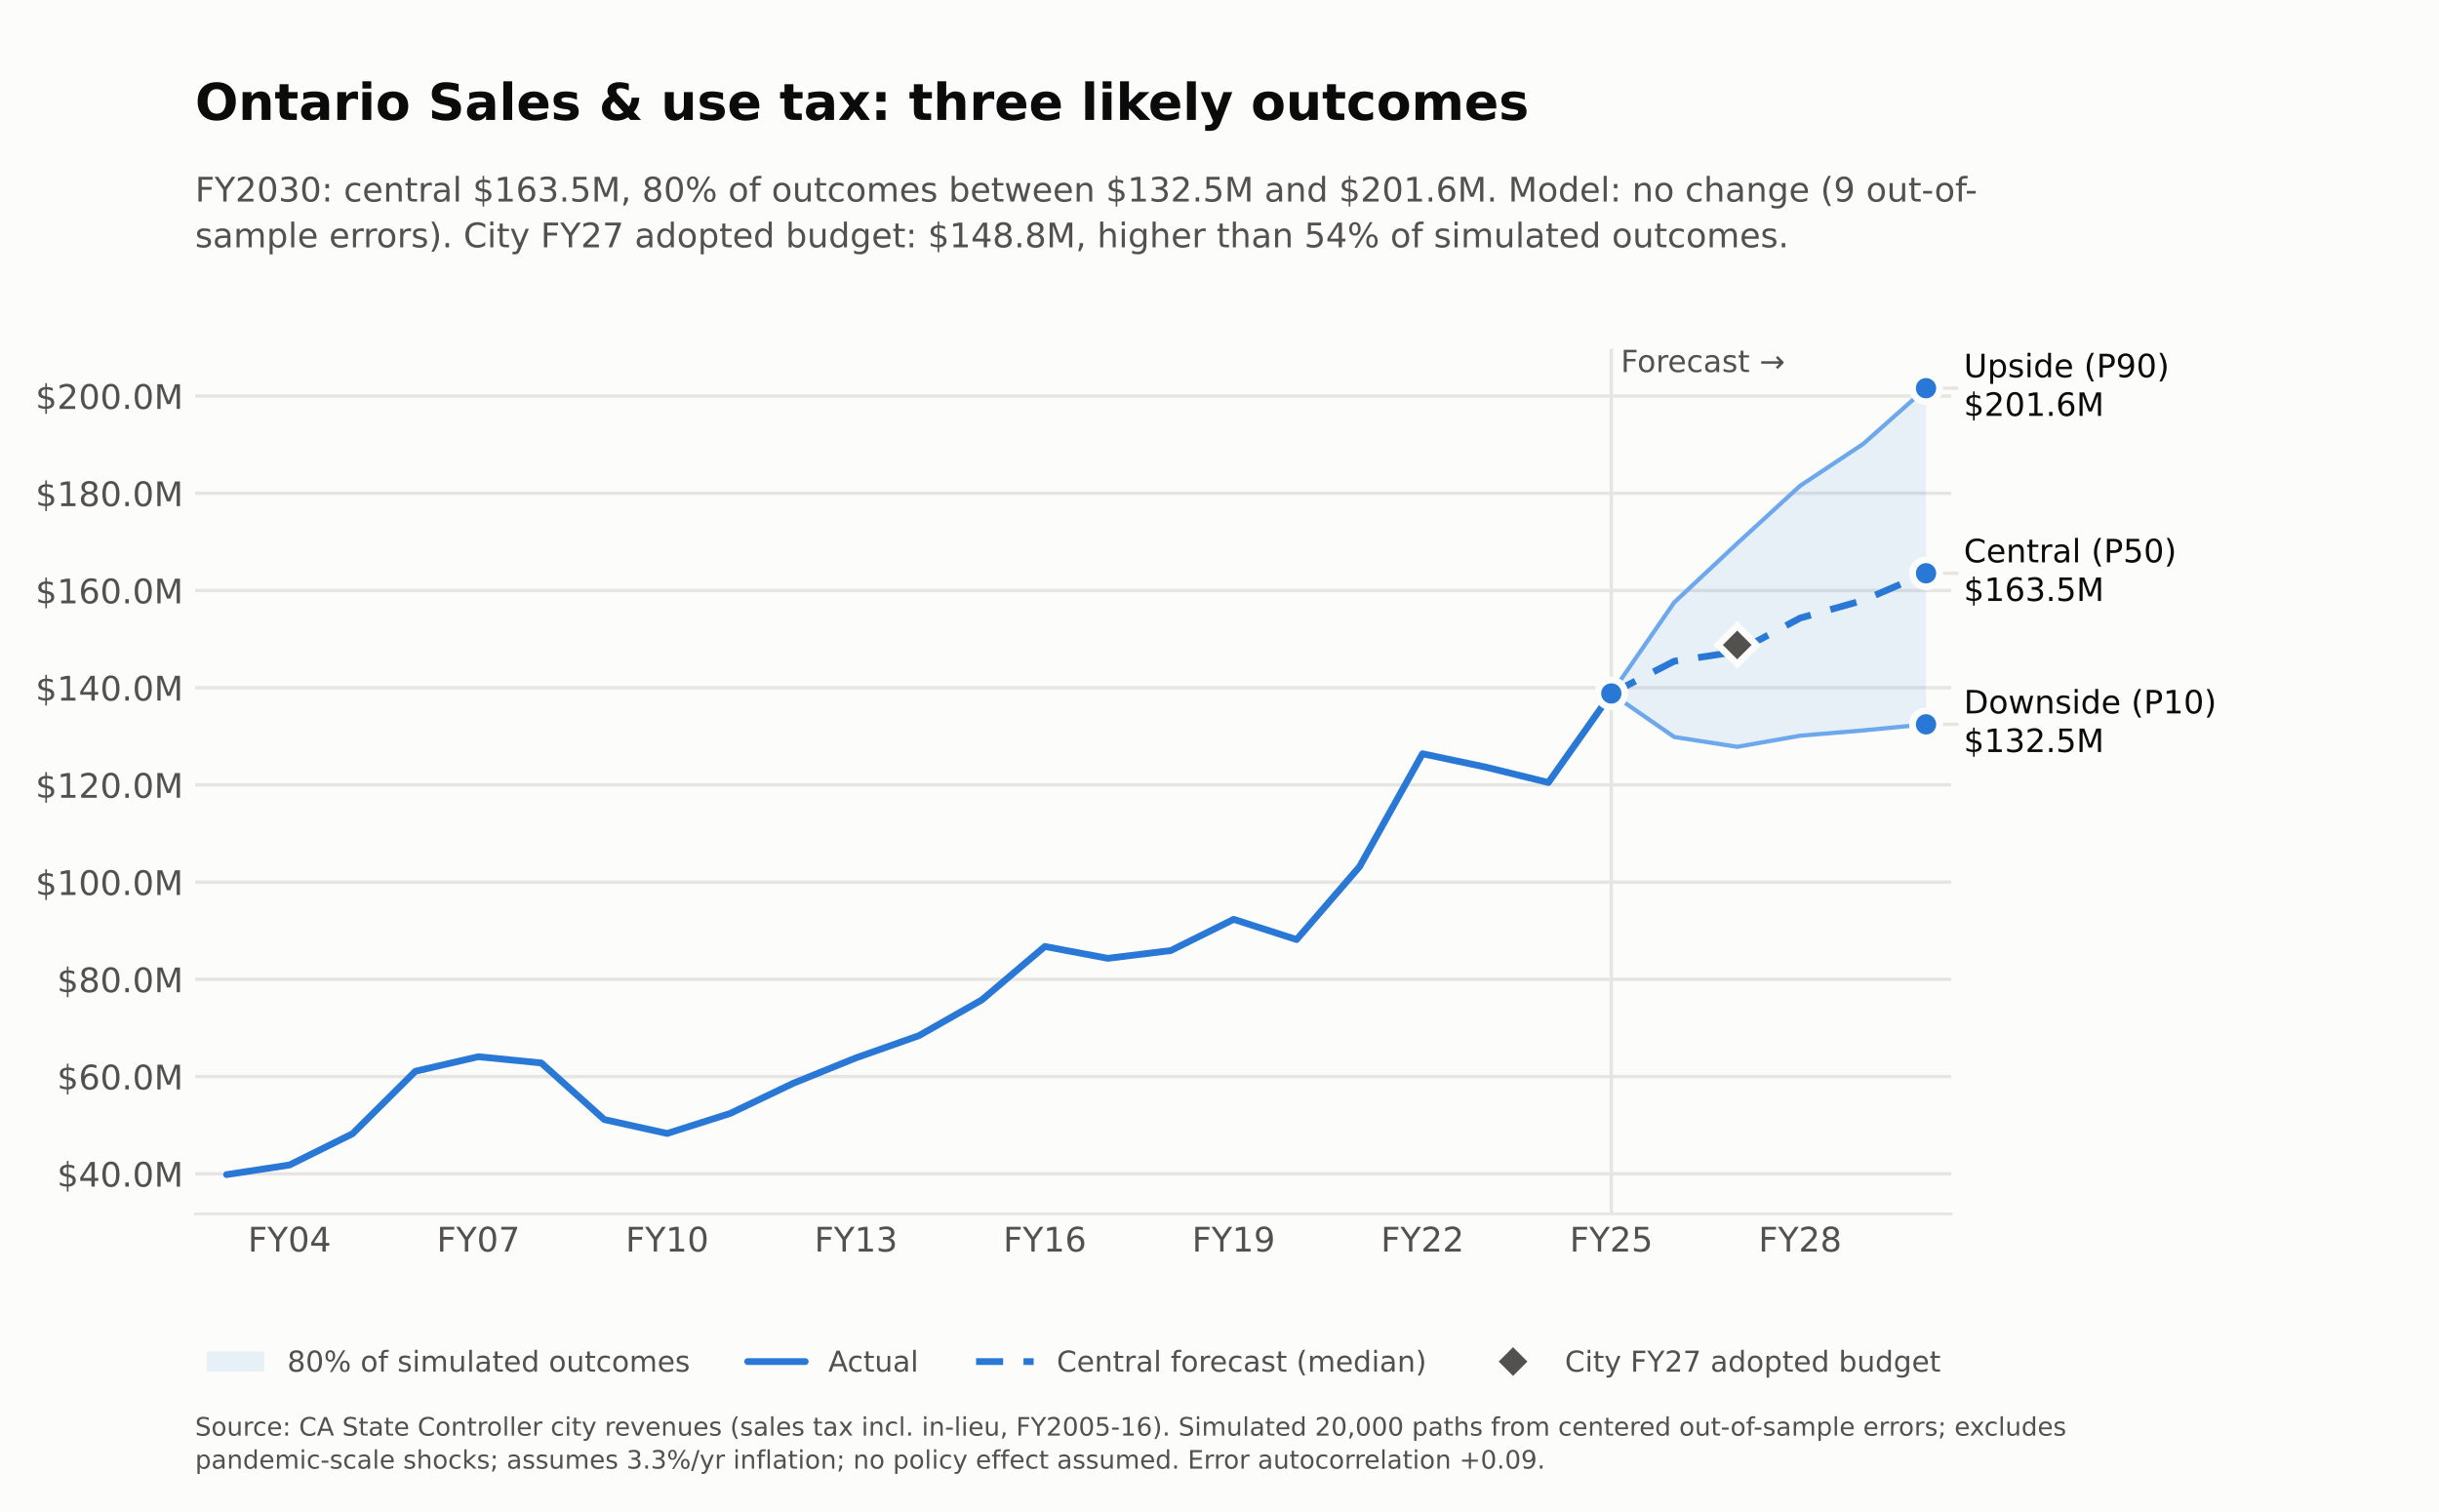
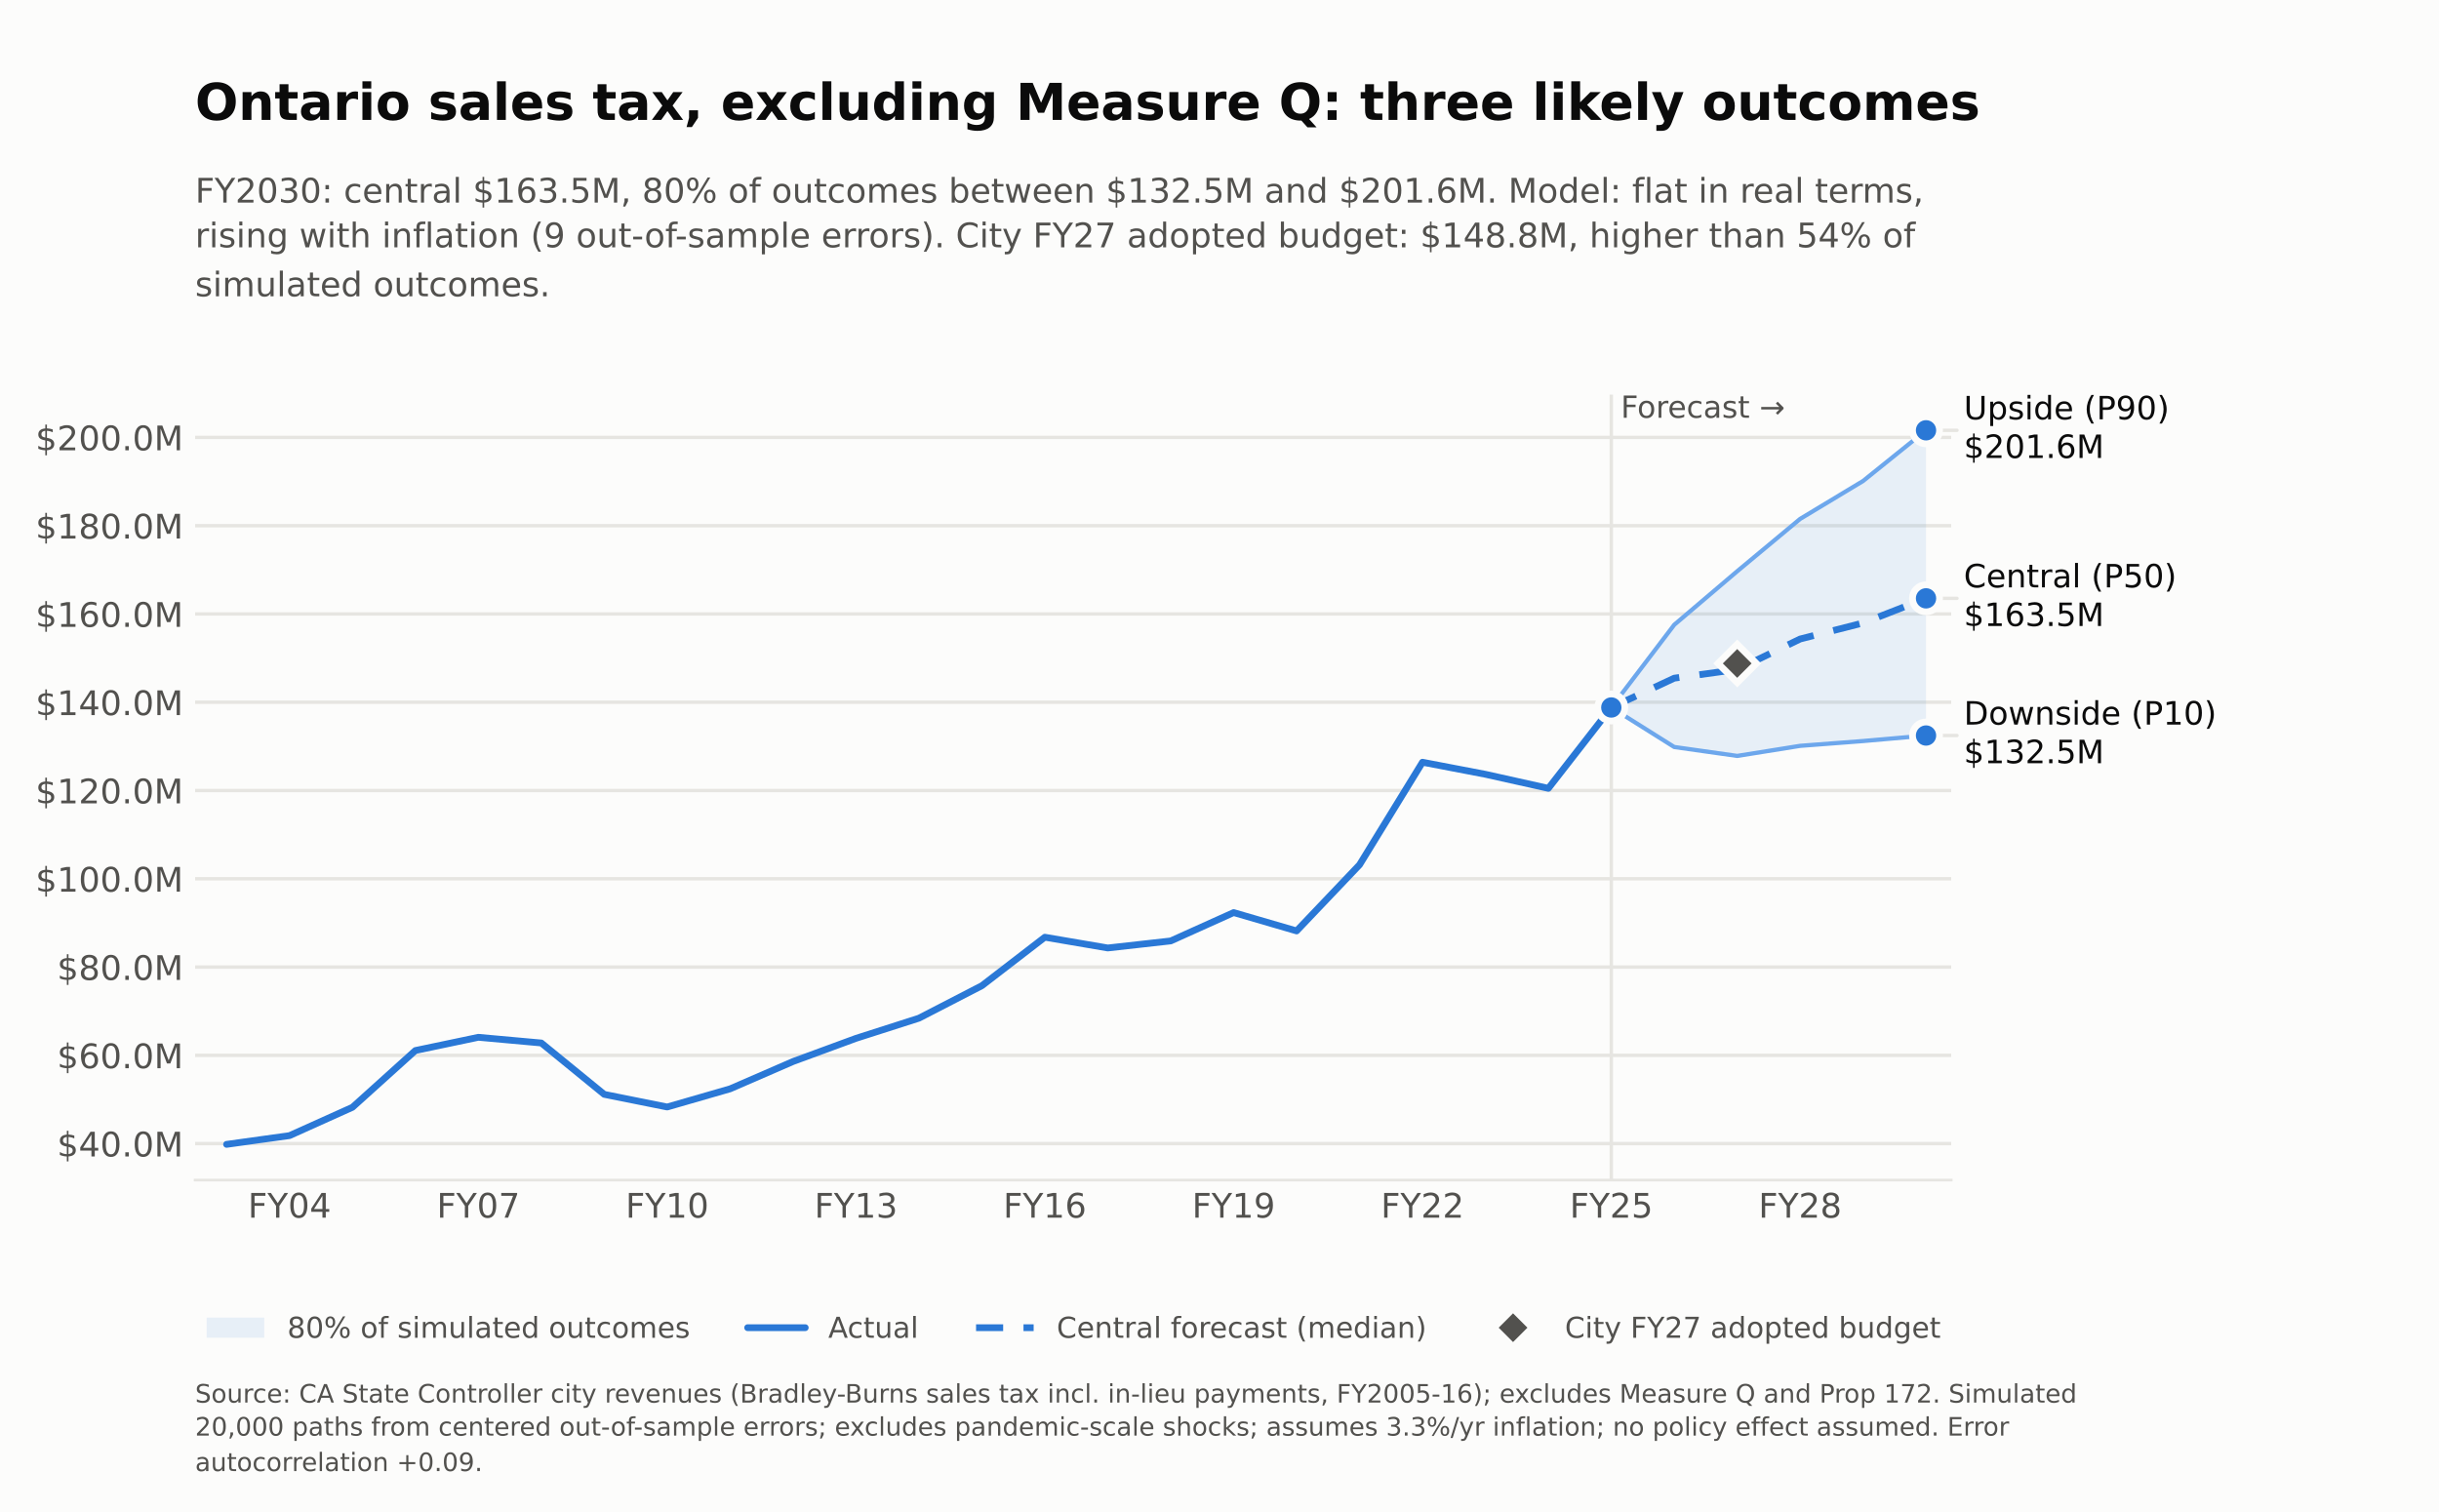
<svg xmlns="http://www.w3.org/2000/svg" xmlns:xlink="http://www.w3.org/1999/xlink" width="720pt" height="446.4pt" viewBox="0 0 720 446.4" version="1.1">
  <defs>
    <style type="text/css">*{stroke-linejoin: round; stroke-linecap: butt}</style>
  </defs>
  <g id="figure_1">
    <g id="patch_1">
      <path d="M 0 446.4  L 720 446.4  L 720 0  L 0 0  z " style="fill: #fcfcfb" />
    </g>
    <g id="axes_1">
      <g id="patch_2">
-         <path d="M 57.6 358.4  L 576 358.4  L 576 103  L 57.6 103  z " style="fill: #fcfcfb" />
+         <path d="M 57.6 348.4  L 576 348.4  L 576 116.5  L 57.6 116.5  z " style="fill: #fcfcfb" />
      </g>
      <g id="line2d_1">
-         <path d="M 475.665 358.4  L 475.665 103  " clip-path="url(#p34bf262efd)" style="fill: none; stroke: #e6e5e1; stroke-linecap: square" />
+         <path d="M 475.665 348.4  L 475.665 116.5  " clip-path="url(#p3113161f1d)" style="fill: none; stroke: #e6e5e1; stroke-linecap: square" />
      </g>
      <g id="matplotlib.axis_1">
        <g id="xtick_1">
          <g id="line2d_2" />
          <g id="text_1">
-             <text style="font-size: 10px; font-family: 'DejaVu Sans', 'Bitstream Vera Sans', 'Computer Modern Sans Serif', 'Lucida Grande', 'Verdana', 'Geneva', 'Lucid', 'Arial', 'Helvetica', 'Avant Garde', sans-serif; text-anchor: middle; fill: #52514e" x="85.471" y="369.498" transform="rotate(-0 85.47097 369.4977)">FY04</text>
+             <text style="font-size: 10px; font-family: 'DejaVu Sans', 'Bitstream Vera Sans', 'Computer Modern Sans Serif', 'Lucida Grande', 'Verdana', 'Geneva', 'Lucid', 'Arial', 'Helvetica', 'Avant Garde', sans-serif; text-anchor: middle; fill: #52514e" x="85.471" y="359.498" transform="rotate(-0 85.47097 359.4977)">FY04</text>
          </g>
        </g>
        <g id="xtick_2">
          <g id="line2d_3" />
          <g id="text_2">
-             <text style="font-size: 10px; font-family: 'DejaVu Sans', 'Bitstream Vera Sans', 'Computer Modern Sans Serif', 'Lucida Grande', 'Verdana', 'Geneva', 'Lucid', 'Arial', 'Helvetica', 'Avant Garde', sans-serif; text-anchor: middle; fill: #52514e" x="141.213" y="369.498" transform="rotate(-0 141.2129 369.4977)">FY07</text>
+             <text style="font-size: 10px; font-family: 'DejaVu Sans', 'Bitstream Vera Sans', 'Computer Modern Sans Serif', 'Lucida Grande', 'Verdana', 'Geneva', 'Lucid', 'Arial', 'Helvetica', 'Avant Garde', sans-serif; text-anchor: middle; fill: #52514e" x="141.213" y="359.498" transform="rotate(-0 141.2129 359.4977)">FY07</text>
          </g>
        </g>
        <g id="xtick_3">
          <g id="line2d_4" />
          <g id="text_3">
-             <text style="font-size: 10px; font-family: 'DejaVu Sans', 'Bitstream Vera Sans', 'Computer Modern Sans Serif', 'Lucida Grande', 'Verdana', 'Geneva', 'Lucid', 'Arial', 'Helvetica', 'Avant Garde', sans-serif; text-anchor: middle; fill: #52514e" x="196.955" y="369.498" transform="rotate(-0 196.9548 369.4977)">FY10</text>
+             <text style="font-size: 10px; font-family: 'DejaVu Sans', 'Bitstream Vera Sans', 'Computer Modern Sans Serif', 'Lucida Grande', 'Verdana', 'Geneva', 'Lucid', 'Arial', 'Helvetica', 'Avant Garde', sans-serif; text-anchor: middle; fill: #52514e" x="196.955" y="359.498" transform="rotate(-0 196.9548 359.4977)">FY10</text>
          </g>
        </g>
        <g id="xtick_4">
          <g id="line2d_5" />
          <g id="text_4">
-             <text style="font-size: 10px; font-family: 'DejaVu Sans', 'Bitstream Vera Sans', 'Computer Modern Sans Serif', 'Lucida Grande', 'Verdana', 'Geneva', 'Lucid', 'Arial', 'Helvetica', 'Avant Garde', sans-serif; text-anchor: middle; fill: #52514e" x="252.697" y="369.498" transform="rotate(-0 252.6968 369.4977)">FY13</text>
+             <text style="font-size: 10px; font-family: 'DejaVu Sans', 'Bitstream Vera Sans', 'Computer Modern Sans Serif', 'Lucida Grande', 'Verdana', 'Geneva', 'Lucid', 'Arial', 'Helvetica', 'Avant Garde', sans-serif; text-anchor: middle; fill: #52514e" x="252.697" y="359.498" transform="rotate(-0 252.6968 359.4977)">FY13</text>
          </g>
        </g>
        <g id="xtick_5">
          <g id="line2d_6" />
          <g id="text_5">
-             <text style="font-size: 10px; font-family: 'DejaVu Sans', 'Bitstream Vera Sans', 'Computer Modern Sans Serif', 'Lucida Grande', 'Verdana', 'Geneva', 'Lucid', 'Arial', 'Helvetica', 'Avant Garde', sans-serif; text-anchor: middle; fill: #52514e" x="308.439" y="369.498" transform="rotate(-0 308.4387 369.4977)">FY16</text>
+             <text style="font-size: 10px; font-family: 'DejaVu Sans', 'Bitstream Vera Sans', 'Computer Modern Sans Serif', 'Lucida Grande', 'Verdana', 'Geneva', 'Lucid', 'Arial', 'Helvetica', 'Avant Garde', sans-serif; text-anchor: middle; fill: #52514e" x="308.439" y="359.498" transform="rotate(-0 308.4387 359.4977)">FY16</text>
          </g>
        </g>
        <g id="xtick_6">
          <g id="line2d_7" />
          <g id="text_6">
-             <text style="font-size: 10px; font-family: 'DejaVu Sans', 'Bitstream Vera Sans', 'Computer Modern Sans Serif', 'Lucida Grande', 'Verdana', 'Geneva', 'Lucid', 'Arial', 'Helvetica', 'Avant Garde', sans-serif; text-anchor: middle; fill: #52514e" x="364.181" y="369.498" transform="rotate(-0 364.1806 369.4977)">FY19</text>
+             <text style="font-size: 10px; font-family: 'DejaVu Sans', 'Bitstream Vera Sans', 'Computer Modern Sans Serif', 'Lucida Grande', 'Verdana', 'Geneva', 'Lucid', 'Arial', 'Helvetica', 'Avant Garde', sans-serif; text-anchor: middle; fill: #52514e" x="364.181" y="359.498" transform="rotate(-0 364.1806 359.4977)">FY19</text>
          </g>
        </g>
        <g id="xtick_7">
          <g id="line2d_8" />
          <g id="text_7">
-             <text style="font-size: 10px; font-family: 'DejaVu Sans', 'Bitstream Vera Sans', 'Computer Modern Sans Serif', 'Lucida Grande', 'Verdana', 'Geneva', 'Lucid', 'Arial', 'Helvetica', 'Avant Garde', sans-serif; text-anchor: middle; fill: #52514e" x="419.923" y="369.498" transform="rotate(-0 419.9226 369.4977)">FY22</text>
+             <text style="font-size: 10px; font-family: 'DejaVu Sans', 'Bitstream Vera Sans', 'Computer Modern Sans Serif', 'Lucida Grande', 'Verdana', 'Geneva', 'Lucid', 'Arial', 'Helvetica', 'Avant Garde', sans-serif; text-anchor: middle; fill: #52514e" x="419.923" y="359.498" transform="rotate(-0 419.9226 359.4977)">FY22</text>
          </g>
        </g>
        <g id="xtick_8">
          <g id="line2d_9" />
          <g id="text_8">
-             <text style="font-size: 10px; font-family: 'DejaVu Sans', 'Bitstream Vera Sans', 'Computer Modern Sans Serif', 'Lucida Grande', 'Verdana', 'Geneva', 'Lucid', 'Arial', 'Helvetica', 'Avant Garde', sans-serif; text-anchor: middle; fill: #52514e" x="475.665" y="369.498" transform="rotate(-0 475.6645 369.4977)">FY25</text>
+             <text style="font-size: 10px; font-family: 'DejaVu Sans', 'Bitstream Vera Sans', 'Computer Modern Sans Serif', 'Lucida Grande', 'Verdana', 'Geneva', 'Lucid', 'Arial', 'Helvetica', 'Avant Garde', sans-serif; text-anchor: middle; fill: #52514e" x="475.665" y="359.498" transform="rotate(-0 475.6645 359.4977)">FY25</text>
          </g>
        </g>
        <g id="xtick_9">
          <g id="line2d_10" />
          <g id="text_9">
-             <text style="font-size: 10px; font-family: 'DejaVu Sans', 'Bitstream Vera Sans', 'Computer Modern Sans Serif', 'Lucida Grande', 'Verdana', 'Geneva', 'Lucid', 'Arial', 'Helvetica', 'Avant Garde', sans-serif; text-anchor: middle; fill: #52514e" x="531.406" y="369.498" transform="rotate(-0 531.4065 369.4977)">FY28</text>
+             <text style="font-size: 10px; font-family: 'DejaVu Sans', 'Bitstream Vera Sans', 'Computer Modern Sans Serif', 'Lucida Grande', 'Verdana', 'Geneva', 'Lucid', 'Arial', 'Helvetica', 'Avant Garde', sans-serif; text-anchor: middle; fill: #52514e" x="531.406" y="359.498" transform="rotate(-0 531.4065 359.4977)">FY28</text>
          </g>
        </g>
      </g>
      <g id="matplotlib.axis_2">
        <g id="ytick_1">
          <g id="line2d_11">
-             <path d="M 57.6 346.546  L 576 346.546  " clip-path="url(#p34bf262efd)" style="fill: none; stroke: #e6e5e1; stroke-linecap: square" />
+             <path d="M 57.6 337.637  L 576 337.637  " clip-path="url(#p3113161f1d)" style="fill: none; stroke: #e6e5e1; stroke-linecap: square" />
          </g>
          <g id="line2d_12" />
          <g id="text_10">
-             <text style="font-size: 10px; font-family: 'DejaVu Sans', 'Bitstream Vera Sans', 'Computer Modern Sans Serif', 'Lucida Grande', 'Verdana', 'Geneva', 'Lucid', 'Arial', 'Helvetica', 'Avant Garde', sans-serif; text-anchor: end; fill: #52514e" x="54.1" y="350.346" transform="rotate(-0 54.1 350.3456)">$40.0M</text>
+             <text style="font-size: 10px; font-family: 'DejaVu Sans', 'Bitstream Vera Sans', 'Computer Modern Sans Serif', 'Lucida Grande', 'Verdana', 'Geneva', 'Lucid', 'Arial', 'Helvetica', 'Avant Garde', sans-serif; text-anchor: end; fill: #52514e" x="54.1" y="341.436" transform="rotate(-0 54.1 341.4363)">$40.0M</text>
          </g>
        </g>
        <g id="ytick_2">
          <g id="line2d_13">
-             <path d="M 57.6 317.844  L 576 317.844  " clip-path="url(#p34bf262efd)" style="fill: none; stroke: #e6e5e1; stroke-linecap: square" />
+             <path d="M 57.6 311.575  L 576 311.575  " clip-path="url(#p3113161f1d)" style="fill: none; stroke: #e6e5e1; stroke-linecap: square" />
          </g>
          <g id="line2d_14" />
          <g id="text_11">
-             <text style="font-size: 10px; font-family: 'DejaVu Sans', 'Bitstream Vera Sans', 'Computer Modern Sans Serif', 'Lucida Grande', 'Verdana', 'Geneva', 'Lucid', 'Arial', 'Helvetica', 'Avant Garde', sans-serif; text-anchor: end; fill: #52514e" x="54.1" y="321.643" transform="rotate(-0 54.1 321.643)">$60.0M</text>
+             <text style="font-size: 10px; font-family: 'DejaVu Sans', 'Bitstream Vera Sans', 'Computer Modern Sans Serif', 'Lucida Grande', 'Verdana', 'Geneva', 'Lucid', 'Arial', 'Helvetica', 'Avant Garde', sans-serif; text-anchor: end; fill: #52514e" x="54.1" y="315.375" transform="rotate(-0 54.1 315.3747)">$60.0M</text>
          </g>
        </g>
        <g id="ytick_3">
          <g id="line2d_15">
-             <path d="M 57.6 289.141  L 576 289.141  " clip-path="url(#p34bf262efd)" style="fill: none; stroke: #e6e5e1; stroke-linecap: square" />
+             <path d="M 57.6 285.514  L 576 285.514  " clip-path="url(#p3113161f1d)" style="fill: none; stroke: #e6e5e1; stroke-linecap: square" />
          </g>
          <g id="line2d_16" />
          <g id="text_12">
-             <text style="font-size: 10px; font-family: 'DejaVu Sans', 'Bitstream Vera Sans', 'Computer Modern Sans Serif', 'Lucida Grande', 'Verdana', 'Geneva', 'Lucid', 'Arial', 'Helvetica', 'Avant Garde', sans-serif; text-anchor: end; fill: #52514e" x="54.1" y="292.94" transform="rotate(-0 54.1 292.9405)">$80.0M</text>
+             <text style="font-size: 10px; font-family: 'DejaVu Sans', 'Bitstream Vera Sans', 'Computer Modern Sans Serif', 'Lucida Grande', 'Verdana', 'Geneva', 'Lucid', 'Arial', 'Helvetica', 'Avant Garde', sans-serif; text-anchor: end; fill: #52514e" x="54.1" y="289.313" transform="rotate(-0 54.1 289.3131)">$80.0M</text>
          </g>
        </g>
        <g id="ytick_4">
          <g id="line2d_17">
-             <path d="M 57.6 260.439  L 576 260.439  " clip-path="url(#p34bf262efd)" style="fill: none; stroke: #e6e5e1; stroke-linecap: square" />
+             <path d="M 57.6 259.452  L 576 259.452  " clip-path="url(#p3113161f1d)" style="fill: none; stroke: #e6e5e1; stroke-linecap: square" />
          </g>
          <g id="line2d_18" />
          <g id="text_13">
-             <text style="font-size: 10px; font-family: 'DejaVu Sans', 'Bitstream Vera Sans', 'Computer Modern Sans Serif', 'Lucida Grande', 'Verdana', 'Geneva', 'Lucid', 'Arial', 'Helvetica', 'Avant Garde', sans-serif; text-anchor: end; fill: #52514e" x="54.1" y="264.238" transform="rotate(-0 54.1 264.2379)">$100.0M</text>
+             <text style="font-size: 10px; font-family: 'DejaVu Sans', 'Bitstream Vera Sans', 'Computer Modern Sans Serif', 'Lucida Grande', 'Verdana', 'Geneva', 'Lucid', 'Arial', 'Helvetica', 'Avant Garde', sans-serif; text-anchor: end; fill: #52514e" x="54.1" y="263.252" transform="rotate(-0 54.1 263.2516)">$100.0M</text>
          </g>
        </g>
        <g id="ytick_5">
          <g id="line2d_19">
-             <path d="M 57.6 231.736  L 576 231.736  " clip-path="url(#p34bf262efd)" style="fill: none; stroke: #e6e5e1; stroke-linecap: square" />
+             <path d="M 57.6 233.391  L 576 233.391  " clip-path="url(#p3113161f1d)" style="fill: none; stroke: #e6e5e1; stroke-linecap: square" />
          </g>
          <g id="line2d_20" />
          <g id="text_14">
-             <text style="font-size: 10px; font-family: 'DejaVu Sans', 'Bitstream Vera Sans', 'Computer Modern Sans Serif', 'Lucida Grande', 'Verdana', 'Geneva', 'Lucid', 'Arial', 'Helvetica', 'Avant Garde', sans-serif; text-anchor: end; fill: #52514e" x="54.1" y="235.535" transform="rotate(-0 54.1 235.5353)">$120.0M</text>
+             <text style="font-size: 10px; font-family: 'DejaVu Sans', 'Bitstream Vera Sans', 'Computer Modern Sans Serif', 'Lucida Grande', 'Verdana', 'Geneva', 'Lucid', 'Arial', 'Helvetica', 'Avant Garde', sans-serif; text-anchor: end; fill: #52514e" x="54.1" y="237.19" transform="rotate(-0 54.1 237.19)">$120.0M</text>
          </g>
        </g>
        <g id="ytick_6">
          <g id="line2d_21">
-             <path d="M 57.6 203.034  L 576 203.034  " clip-path="url(#p34bf262efd)" style="fill: none; stroke: #e6e5e1; stroke-linecap: square" />
+             <path d="M 57.6 207.329  L 576 207.329  " clip-path="url(#p3113161f1d)" style="fill: none; stroke: #e6e5e1; stroke-linecap: square" />
          </g>
          <g id="line2d_22" />
          <g id="text_15">
-             <text style="font-size: 10px; font-family: 'DejaVu Sans', 'Bitstream Vera Sans', 'Computer Modern Sans Serif', 'Lucida Grande', 'Verdana', 'Geneva', 'Lucid', 'Arial', 'Helvetica', 'Avant Garde', sans-serif; text-anchor: end; fill: #52514e" x="54.1" y="206.833" transform="rotate(-0 54.1 206.8327)">$140.0M</text>
+             <text style="font-size: 10px; font-family: 'DejaVu Sans', 'Bitstream Vera Sans', 'Computer Modern Sans Serif', 'Lucida Grande', 'Verdana', 'Geneva', 'Lucid', 'Arial', 'Helvetica', 'Avant Garde', sans-serif; text-anchor: end; fill: #52514e" x="54.1" y="211.128" transform="rotate(-0 54.1 211.1284)">$140.0M</text>
          </g>
        </g>
        <g id="ytick_7">
          <g id="line2d_23">
-             <path d="M 57.6 174.331  L 576 174.331  " clip-path="url(#p34bf262efd)" style="fill: none; stroke: #e6e5e1; stroke-linecap: square" />
+             <path d="M 57.6 181.268  L 576 181.268  " clip-path="url(#p3113161f1d)" style="fill: none; stroke: #e6e5e1; stroke-linecap: square" />
          </g>
          <g id="line2d_24" />
          <g id="text_16">
-             <text style="font-size: 10px; font-family: 'DejaVu Sans', 'Bitstream Vera Sans', 'Computer Modern Sans Serif', 'Lucida Grande', 'Verdana', 'Geneva', 'Lucid', 'Arial', 'Helvetica', 'Avant Garde', sans-serif; text-anchor: end; fill: #52514e" x="54.1" y="178.13" transform="rotate(-0 54.1 178.1302)">$160.0M</text>
+             <text style="font-size: 10px; font-family: 'DejaVu Sans', 'Bitstream Vera Sans', 'Computer Modern Sans Serif', 'Lucida Grande', 'Verdana', 'Geneva', 'Lucid', 'Arial', 'Helvetica', 'Avant Garde', sans-serif; text-anchor: end; fill: #52514e" x="54.1" y="185.067" transform="rotate(-0 54.1 185.0668)">$160.0M</text>
          </g>
        </g>
        <g id="ytick_8">
          <g id="line2d_25">
-             <path d="M 57.6 145.628  L 576 145.628  " clip-path="url(#p34bf262efd)" style="fill: none; stroke: #e6e5e1; stroke-linecap: square" />
+             <path d="M 57.6 155.206  L 576 155.206  " clip-path="url(#p3113161f1d)" style="fill: none; stroke: #e6e5e1; stroke-linecap: square" />
          </g>
          <g id="line2d_26" />
          <g id="text_17">
-             <text style="font-size: 10px; font-family: 'DejaVu Sans', 'Bitstream Vera Sans', 'Computer Modern Sans Serif', 'Lucida Grande', 'Verdana', 'Geneva', 'Lucid', 'Arial', 'Helvetica', 'Avant Garde', sans-serif; text-anchor: end; fill: #52514e" x="54.1" y="149.428" transform="rotate(-0 54.1 149.4276)">$180.0M</text>
+             <text style="font-size: 10px; font-family: 'DejaVu Sans', 'Bitstream Vera Sans', 'Computer Modern Sans Serif', 'Lucida Grande', 'Verdana', 'Geneva', 'Lucid', 'Arial', 'Helvetica', 'Avant Garde', sans-serif; text-anchor: end; fill: #52514e" x="54.1" y="159.005" transform="rotate(-0 54.1 159.0053)">$180.0M</text>
          </g>
        </g>
        <g id="ytick_9">
          <g id="line2d_27">
-             <path d="M 57.6 116.926  L 576 116.926  " clip-path="url(#p34bf262efd)" style="fill: none; stroke: #e6e5e1; stroke-linecap: square" />
+             <path d="M 57.6 129.144  L 576 129.144  " clip-path="url(#p3113161f1d)" style="fill: none; stroke: #e6e5e1; stroke-linecap: square" />
          </g>
          <g id="line2d_28" />
          <g id="text_18">
-             <text style="font-size: 10px; font-family: 'DejaVu Sans', 'Bitstream Vera Sans', 'Computer Modern Sans Serif', 'Lucida Grande', 'Verdana', 'Geneva', 'Lucid', 'Arial', 'Helvetica', 'Avant Garde', sans-serif; text-anchor: end; fill: #52514e" x="54.1" y="120.725" transform="rotate(-0 54.1 120.725)">$200.0M</text>
+             <text style="font-size: 10px; font-family: 'DejaVu Sans', 'Bitstream Vera Sans', 'Computer Modern Sans Serif', 'Lucida Grande', 'Verdana', 'Geneva', 'Lucid', 'Arial', 'Helvetica', 'Avant Garde', sans-serif; text-anchor: end; fill: #52514e" x="54.1" y="132.944" transform="rotate(-0 54.1 132.9437)">$200.0M</text>
          </g>
        </g>
      </g>
      <g id="FillBetweenPolyCollection_1">
        <defs>
-           <path id="mf190cbf506" d="M 475.665 -241.663  L 475.665 -241.663  L 494.245 -228.811  L 512.826 -225.912  L 531.406 -229.191  L 549.987 -230.753  L 568.568 -232.546  L 568.568 -331.791  L 568.568 -331.791  L 549.987 -315.313  L 531.406 -302.984  L 512.826 -285.958  L 494.245 -268.558  L 475.665 -241.663  z " />
+           <path id="m19d4076195" d="M 475.665 -237.524  L 475.665 -237.524  L 494.245 -225.855  L 512.826 -223.222  L 531.406 -226.199  L 549.987 -227.618  L 568.568 -229.246  L 568.568 -319.359  L 568.568 -319.359  L 549.987 -304.398  L 531.406 -293.202  L 512.826 -277.743  L 494.245 -261.945  L 475.665 -237.524  z " />
        </defs>
-         <g clip-path="url(#p34bf262efd)">
-           <use xlink:href="#mf190cbf506" x="0" y="446.4" style="fill: #2a78d6; fill-opacity: 0.1" />
+         <g clip-path="url(#p3113161f1d)">
+           <use xlink:href="#m19d4076195" x="0" y="446.4" style="fill: #2a78d6; fill-opacity: 0.1" />
        </g>
      </g>
      <g id="line2d_29">
-         <path d="M 475.665 204.737  L 494.245 177.842  L 512.826 160.442  L 531.406 143.416  L 549.987 131.087  L 568.568 114.609  " clip-path="url(#p34bf262efd)" style="fill: none; stroke: #6da7ec; stroke-width: 1.25; stroke-linecap: round" />
+         <path d="M 475.665 208.876  L 494.245 184.455  L 512.826 168.657  L 531.406 153.198  L 549.987 142.002  L 568.568 127.041  " clip-path="url(#p3113161f1d)" style="fill: none; stroke: #6da7ec; stroke-width: 1.25; stroke-linecap: round" />
      </g>
      <g id="line2d_30">
-         <path d="M 475.665 204.737  L 494.245 217.589  L 512.826 220.488  L 531.406 217.209  L 549.987 215.647  L 568.568 213.854  " clip-path="url(#p34bf262efd)" style="fill: none; stroke: #6da7ec; stroke-width: 1.25; stroke-linecap: round" />
+         <path d="M 475.665 208.876  L 494.245 220.545  L 512.826 223.178  L 531.406 220.201  L 549.987 218.782  L 568.568 217.154  " clip-path="url(#p3113161f1d)" style="fill: none; stroke: #6da7ec; stroke-width: 1.25; stroke-linecap: round" />
      </g>
      <g id="line2d_31">
-         <path d="M 66.89 346.791  L 85.471 343.944  L 104.052 334.733  L 122.632 316.274  L 141.213 311.979  L 159.794 313.829  L 178.374 330.533  L 196.955 334.642  L 215.535 328.733  L 234.116 319.847  L 252.697 312.319  L 271.277 305.761  L 289.858 295.198  L 308.439 279.438  L 327.019 282.933  L 345.6 280.646  L 364.181 271.423  L 382.761 277.391  L 401.342 255.88  L 419.923 222.539  L 438.503 226.462  L 457.084 231.026  L 475.665 204.737  " clip-path="url(#p34bf262efd)" style="fill: none; stroke: #2a78d6; stroke-width: 2; stroke-linecap: round" />
+         <path d="M 66.89 337.859  L 85.471 335.274  L 104.052 326.91  L 122.632 310.15  L 141.213 306.25  L 159.794 307.93  L 178.374 323.097  L 196.955 326.828  L 215.535 321.463  L 234.116 313.394  L 252.697 306.559  L 271.277 300.604  L 289.858 291.013  L 308.439 276.703  L 327.019 279.877  L 345.6 277.8  L 364.181 269.426  L 382.761 274.844  L 401.342 255.313  L 419.923 225.04  L 438.503 228.602  L 457.084 232.746  L 475.665 208.876  " clip-path="url(#p3113161f1d)" style="fill: none; stroke: #2a78d6; stroke-width: 2; stroke-linecap: round" />
      </g>
      <g id="line2d_32">
-         <path d="M 475.665 204.737  L 494.245 195.204  L 512.826 192.388  L 531.406 182.473  L 549.987 177.254  L 568.568 169.249  " clip-path="url(#p34bf262efd)" style="fill: none; stroke-dasharray: 8,6; stroke-dashoffset: 0; stroke: #2a78d6; stroke-width: 2" />
+         <path d="M 475.665 208.876  L 494.245 200.22  L 512.826 197.663  L 531.406 188.661  L 549.987 183.922  L 568.568 176.653  " clip-path="url(#p3113161f1d)" style="fill: none; stroke-dasharray: 8,6; stroke-dashoffset: 0; stroke: #2a78d6; stroke-width: 2" />
      </g>
      <g id="patch_3">
-         <path d="M 57.6 358.4  L 576 358.4  " style="fill: none; stroke: #e6e5e1; stroke-width: 0.8; stroke-linejoin: miter; stroke-linecap: square" />
+         <path d="M 57.6 348.4  L 576 348.4  " style="fill: none; stroke: #e6e5e1; stroke-width: 0.8; stroke-linejoin: miter; stroke-linecap: square" />
      </g>
      <g id="text_19">
-         <text style="font-size: 9px; font-family: 'DejaVu Sans', 'Bitstream Vera Sans', 'Computer Modern Sans Serif', 'Lucida Grande', 'Verdana', 'Geneva', 'Lucid', 'Arial', 'Helvetica', 'Avant Garde', sans-serif; text-anchor: start; fill: #52514e" x="478.452" y="109.838" transform="rotate(-0 478.4516 109.8379)">Forecast →</text>
+         <text style="font-size: 9px; font-family: 'DejaVu Sans', 'Bitstream Vera Sans', 'Computer Modern Sans Serif', 'Lucida Grande', 'Verdana', 'Geneva', 'Lucid', 'Arial', 'Helvetica', 'Avant Garde', sans-serif; text-anchor: start; fill: #52514e" x="478.452" y="123.338" transform="rotate(-0 478.4516 123.3379)">Forecast →</text>
      </g>
      <g id="patch_4">
-         <path d="M 577.714 114.609  Q 575.139 114.609 572.565 114.609  " style="fill: none; stroke: #e6e5e1; stroke-linecap: round" />
+         <path d="M 577.714 127.041  Q 575.139 127.041 572.565 127.041  " style="fill: none; stroke: #e6e5e1; stroke-linecap: round" />
      </g>
      <g id="text_20">
-         <text style="font-size: 9.5px; font-family: 'DejaVu Sans', 'Bitstream Vera Sans', 'Computer Modern Sans Serif', 'Lucida Grande', 'Verdana', 'Geneva', 'Lucid', 'Arial', 'Helvetica', 'Avant Garde', sans-serif; fill: #0b0b0b" transform="translate(579.7161 111.3759)">Upside (P90)</text>
-         <text style="font-size: 9.5px; font-family: 'DejaVu Sans', 'Bitstream Vera Sans', 'Computer Modern Sans Serif', 'Lucida Grande', 'Verdana', 'Geneva', 'Lucid', 'Arial', 'Helvetica', 'Avant Garde', sans-serif; fill: #0b0b0b" transform="translate(579.7161 122.7785)">$201.6M</text>
+         <text style="font-size: 9.5px; font-family: 'DejaVu Sans', 'Bitstream Vera Sans', 'Computer Modern Sans Serif', 'Lucida Grande', 'Verdana', 'Geneva', 'Lucid', 'Arial', 'Helvetica', 'Avant Garde', sans-serif; fill: #0b0b0b" transform="translate(579.7161 123.8078)">Upside (P90)</text>
+         <text style="font-size: 9.5px; font-family: 'DejaVu Sans', 'Bitstream Vera Sans', 'Computer Modern Sans Serif', 'Lucida Grande', 'Verdana', 'Geneva', 'Lucid', 'Arial', 'Helvetica', 'Avant Garde', sans-serif; fill: #0b0b0b" transform="translate(579.7161 135.2104)">$201.6M</text>
      </g>
      <g id="patch_5">
-         <path d="M 577.716 169.249  Q 575.141 169.249 572.566 169.249  " style="fill: none; stroke: #e6e5e1; stroke-linecap: round" />
+         <path d="M 577.716 176.653  Q 575.141 176.653 572.566 176.653  " style="fill: none; stroke: #e6e5e1; stroke-linecap: round" />
      </g>
      <g id="text_21">
-         <text style="font-size: 9.5px; font-family: 'DejaVu Sans', 'Bitstream Vera Sans', 'Computer Modern Sans Serif', 'Lucida Grande', 'Verdana', 'Geneva', 'Lucid', 'Arial', 'Helvetica', 'Avant Garde', sans-serif; fill: #0b0b0b" transform="translate(579.7161 166.0157)">Central (P50)</text>
-         <text style="font-size: 9.5px; font-family: 'DejaVu Sans', 'Bitstream Vera Sans', 'Computer Modern Sans Serif', 'Lucida Grande', 'Verdana', 'Geneva', 'Lucid', 'Arial', 'Helvetica', 'Avant Garde', sans-serif; fill: #0b0b0b" transform="translate(579.7161 177.4183)">$163.5M</text>
+         <text style="font-size: 9.5px; font-family: 'DejaVu Sans', 'Bitstream Vera Sans', 'Computer Modern Sans Serif', 'Lucida Grande', 'Verdana', 'Geneva', 'Lucid', 'Arial', 'Helvetica', 'Avant Garde', sans-serif; fill: #0b0b0b" transform="translate(579.7161 173.42)">Central (P50)</text>
+         <text style="font-size: 9.5px; font-family: 'DejaVu Sans', 'Bitstream Vera Sans', 'Computer Modern Sans Serif', 'Lucida Grande', 'Verdana', 'Geneva', 'Lucid', 'Arial', 'Helvetica', 'Avant Garde', sans-serif; fill: #0b0b0b" transform="translate(579.7161 184.8226)">$163.5M</text>
      </g>
      <g id="patch_6">
-         <path d="M 577.717 213.854  Q 575.141 213.854 572.566 213.854  " style="fill: none; stroke: #e6e5e1; stroke-linecap: round" />
+         <path d="M 577.717 217.154  Q 575.141 217.154 572.566 217.154  " style="fill: none; stroke: #e6e5e1; stroke-linecap: round" />
      </g>
      <g id="text_22">
-         <text style="font-size: 9.5px; font-family: 'DejaVu Sans', 'Bitstream Vera Sans', 'Computer Modern Sans Serif', 'Lucida Grande', 'Verdana', 'Geneva', 'Lucid', 'Arial', 'Helvetica', 'Avant Garde', sans-serif; fill: #0b0b0b" transform="translate(579.7161 210.6213)">Downside (P10)</text>
-         <text style="font-size: 9.5px; font-family: 'DejaVu Sans', 'Bitstream Vera Sans', 'Computer Modern Sans Serif', 'Lucida Grande', 'Verdana', 'Geneva', 'Lucid', 'Arial', 'Helvetica', 'Avant Garde', sans-serif; fill: #0b0b0b" transform="translate(579.7161 222.0239)">$132.5M</text>
+         <text style="font-size: 9.5px; font-family: 'DejaVu Sans', 'Bitstream Vera Sans', 'Computer Modern Sans Serif', 'Lucida Grande', 'Verdana', 'Geneva', 'Lucid', 'Arial', 'Helvetica', 'Avant Garde', sans-serif; fill: #0b0b0b" transform="translate(579.7161 213.9213)">Downside (P10)</text>
+         <text style="font-size: 9.5px; font-family: 'DejaVu Sans', 'Bitstream Vera Sans', 'Computer Modern Sans Serif', 'Lucida Grande', 'Verdana', 'Geneva', 'Lucid', 'Arial', 'Helvetica', 'Avant Garde', sans-serif; fill: #0b0b0b" transform="translate(579.7161 225.3239)">$132.5M</text>
      </g>
      <g id="line2d_33">
        <defs>
          <path id="m5cbbaa37b8" d="M 0 4  C 1.061 4 2.078 3.579 2.828 2.828  C 3.579 2.078 4 1.061 4 0  C 4 -1.061 3.579 -2.078 2.828 -2.828  C 2.078 -3.579 1.061 -4 0 -4  C -1.061 -4 -2.078 -3.579 -2.828 -2.828  C -3.579 -2.078 -4 -1.061 -4 0  C -4 1.061 -3.579 2.078 -2.828 2.828  C -2.078 3.579 -1.061 4 0 4  z " style="stroke: #fcfcfb; stroke-width: 2" />
        </defs>
-         <g clip-path="url(#p34bf262efd)">
-           <use xlink:href="#m5cbbaa37b8" x="475.665" y="204.737" style="fill: #2a78d6; stroke: #fcfcfb; stroke-width: 2" />
+         <g clip-path="url(#p3113161f1d)">
+           <use xlink:href="#m5cbbaa37b8" x="475.665" y="208.876" style="fill: #2a78d6; stroke: #fcfcfb; stroke-width: 2" />
        </g>
      </g>
      <g id="line2d_34">
-         <g clip-path="url(#p34bf262efd)">
-           <use xlink:href="#m5cbbaa37b8" x="568.568" y="213.854" style="fill: #2a78d6; stroke: #fcfcfb; stroke-width: 2" />
-           <use xlink:href="#m5cbbaa37b8" x="568.568" y="169.249" style="fill: #2a78d6; stroke: #fcfcfb; stroke-width: 2" />
-           <use xlink:href="#m5cbbaa37b8" x="568.568" y="114.609" style="fill: #2a78d6; stroke: #fcfcfb; stroke-width: 2" />
+         <g clip-path="url(#p3113161f1d)">
+           <use xlink:href="#m5cbbaa37b8" x="568.568" y="217.154" style="fill: #2a78d6; stroke: #fcfcfb; stroke-width: 2" />
+           <use xlink:href="#m5cbbaa37b8" x="568.568" y="176.653" style="fill: #2a78d6; stroke: #fcfcfb; stroke-width: 2" />
+           <use xlink:href="#m5cbbaa37b8" x="568.568" y="127.041" style="fill: #2a78d6; stroke: #fcfcfb; stroke-width: 2" />
        </g>
      </g>
      <g id="line2d_35">
        <defs>
          <path id="m3e4f0dd1d9" d="M -0 5.657  L 5.657 0  L 0 -5.657  L -5.657 -0  z " style="stroke: #fcfcfb; stroke-width: 2; stroke-linejoin: miter" />
        </defs>
-         <g clip-path="url(#p34bf262efd)">
-           <use xlink:href="#m3e4f0dd1d9" x="512.826" y="190.416" style="fill: #52514e; stroke: #fcfcfb; stroke-width: 2; stroke-linejoin: miter" />
+         <g clip-path="url(#p3113161f1d)">
+           <use xlink:href="#m3e4f0dd1d9" x="512.826" y="195.873" style="fill: #52514e; stroke: #fcfcfb; stroke-width: 2; stroke-linejoin: miter" />
        </g>
      </g>
    </g>
    <g id="text_23">
-       <text style="font-weight: 700; font-size: 15px; font-family: 'DejaVu Sans', 'Bitstream Vera Sans', 'Computer Modern Sans Serif', 'Lucida Grande', 'Verdana', 'Geneva', 'Lucid', 'Arial', 'Helvetica', 'Avant Garde', sans-serif; text-anchor: start; fill: #0b0b0b" x="57.6" y="35.398" transform="rotate(-0 57.6 35.39766)">Ontario Sales &amp; use tax: three likely outcomes</text>
+       <text style="font-weight: 700; font-size: 15px; font-family: 'DejaVu Sans', 'Bitstream Vera Sans', 'Computer Modern Sans Serif', 'Lucida Grande', 'Verdana', 'Geneva', 'Lucid', 'Arial', 'Helvetica', 'Avant Garde', sans-serif; text-anchor: start; fill: #0b0b0b" x="57.6" y="35.398" transform="rotate(-0 57.6 35.39766)">Ontario sales tax, excluding Measure Q: three likely outcomes</text>
    </g>
    <g id="text_24">
-       <text style="font-size: 10px; font-family: 'DejaVu Sans', 'Bitstream Vera Sans', 'Computer Modern Sans Serif', 'Lucida Grande', 'Verdana', 'Geneva', 'Lucid', 'Arial', 'Helvetica', 'Avant Garde', sans-serif; fill: #52514e" transform="translate(57.6 59.50937)">FY2030: central $163.5M, 80% of outcomes between $132.5M and $201.6M. Model: no change (9 out-of-</text>
-       <text style="font-size: 10px; font-family: 'DejaVu Sans', 'Bitstream Vera Sans', 'Computer Modern Sans Serif', 'Lucida Grande', 'Verdana', 'Geneva', 'Lucid', 'Arial', 'Helvetica', 'Avant Garde', sans-serif; fill: #52514e" transform="translate(57.6 73.00938)">sample errors). City FY27 adopted budget: $148.8M, higher than 54% of simulated outcomes.</text>
+       <text style="font-size: 10px; font-family: 'DejaVu Sans', 'Bitstream Vera Sans', 'Computer Modern Sans Serif', 'Lucida Grande', 'Verdana', 'Geneva', 'Lucid', 'Arial', 'Helvetica', 'Avant Garde', sans-serif; fill: #52514e" transform="translate(57.6 59.81406)">FY2030: central $163.5M, 80% of outcomes between $132.5M and $201.6M. Model: flat in real terms,</text>
+       <text style="font-size: 10px; font-family: 'DejaVu Sans', 'Bitstream Vera Sans', 'Computer Modern Sans Serif', 'Lucida Grande', 'Verdana', 'Geneva', 'Lucid', 'Arial', 'Helvetica', 'Avant Garde', sans-serif; fill: #52514e" transform="translate(57.6 73.00938)">rising with inflation (9 out-of-sample errors). City FY27 adopted budget: $148.8M, higher than 54% of</text>
+       <text style="font-size: 10px; font-family: 'DejaVu Sans', 'Bitstream Vera Sans', 'Computer Modern Sans Serif', 'Lucida Grande', 'Verdana', 'Geneva', 'Lucid', 'Arial', 'Helvetica', 'Avant Garde', sans-serif; fill: #52514e" transform="translate(57.6 87.47813)">simulated outcomes.</text>
    </g>
    <g id="text_25">
-       <text style="font-size: 7.5px; font-family: 'DejaVu Sans', 'Bitstream Vera Sans', 'Computer Modern Sans Serif', 'Lucida Grande', 'Verdana', 'Geneva', 'Lucid', 'Arial', 'Helvetica', 'Avant Garde', sans-serif; fill: #52514e" transform="translate(57.6 423.8445)">Source: CA State Controller city revenues (sales tax incl. in-lieu, FY2005-16). Simulated 20,000 paths from centered out-of-sample errors; excludes</text>
-       <text style="font-size: 7.5px; font-family: 'DejaVu Sans', 'Bitstream Vera Sans', 'Computer Modern Sans Serif', 'Lucida Grande', 'Verdana', 'Geneva', 'Lucid', 'Arial', 'Helvetica', 'Avant Garde', sans-serif; fill: #52514e" transform="translate(57.6 433.5945)">pandemic-scale shocks; assumes 3.3%/yr inflation; no policy effect assumed. Error autocorrelation +0.09.</text>
+       <text style="font-size: 7.5px; font-family: 'DejaVu Sans', 'Bitstream Vera Sans', 'Computer Modern Sans Serif', 'Lucida Grande', 'Verdana', 'Geneva', 'Lucid', 'Arial', 'Helvetica', 'Avant Garde', sans-serif; fill: #52514e" transform="translate(57.6 414.0945)">Source: CA State Controller city revenues (Bradley-Burns sales tax incl. in-lieu payments, FY2005-16); excludes Measure Q and Prop 172. Simulated</text>
+       <text style="font-size: 7.5px; font-family: 'DejaVu Sans', 'Bitstream Vera Sans', 'Computer Modern Sans Serif', 'Lucida Grande', 'Verdana', 'Geneva', 'Lucid', 'Arial', 'Helvetica', 'Avant Garde', sans-serif; fill: #52514e" transform="translate(57.6 423.8445)">20,000 paths from centered out-of-sample errors; excludes pandemic-scale shocks; assumes 3.3%/yr inflation; no policy effect assumed. Error</text>
+       <text style="font-size: 7.5px; font-family: 'DejaVu Sans', 'Bitstream Vera Sans', 'Computer Modern Sans Serif', 'Lucida Grande', 'Verdana', 'Geneva', 'Lucid', 'Arial', 'Helvetica', 'Avant Garde', sans-serif; fill: #52514e" transform="translate(57.6 434.3211)">autocorrelation +0.09.</text>
    </g>
    <g id="legend_1">
      <g id="patch_7">
-         <path d="M 61 404.958  L 78 404.958  L 78 399.008  L 61 399.008  z " style="fill: #2a78d6; fill-opacity: 0.1" />
+         <path d="M 61 394.958  L 78 394.958  L 78 389.008  L 61 389.008  z " style="fill: #2a78d6; fill-opacity: 0.1" />
      </g>
      <g id="text_26">
-         <text style="font-size: 8.5px; font-family: 'DejaVu Sans', 'Bitstream Vera Sans', 'Computer Modern Sans Serif', 'Lucida Grande', 'Verdana', 'Geneva', 'Lucid', 'Arial', 'Helvetica', 'Avant Garde', sans-serif; text-anchor: start; fill: #52514e" x="84.8" y="404.958" transform="rotate(-0 84.8 404.958)">80% of simulated outcomes</text>
+         <text style="font-size: 8.5px; font-family: 'DejaVu Sans', 'Bitstream Vera Sans', 'Computer Modern Sans Serif', 'Lucida Grande', 'Verdana', 'Geneva', 'Lucid', 'Arial', 'Helvetica', 'Avant Garde', sans-serif; text-anchor: start; fill: #52514e" x="84.8" y="394.958" transform="rotate(-0 84.8 394.958)">80% of simulated outcomes</text>
      </g>
      <g id="line2d_36">
-         <path d="M 220.707 401.983  L 229.207 401.983  L 237.707 401.983  " style="fill: none; stroke: #2a78d6; stroke-width: 2; stroke-linecap: round" />
+         <path d="M 220.707 391.983  L 229.207 391.983  L 237.707 391.983  " style="fill: none; stroke: #2a78d6; stroke-width: 2; stroke-linecap: round" />
      </g>
      <g id="text_27">
-         <text style="font-size: 8.5px; font-family: 'DejaVu Sans', 'Bitstream Vera Sans', 'Computer Modern Sans Serif', 'Lucida Grande', 'Verdana', 'Geneva', 'Lucid', 'Arial', 'Helvetica', 'Avant Garde', sans-serif; text-anchor: start; fill: #52514e" x="244.507" y="404.958" transform="rotate(-0 244.507 404.958)">Actual</text>
+         <text style="font-size: 8.5px; font-family: 'DejaVu Sans', 'Bitstream Vera Sans', 'Computer Modern Sans Serif', 'Lucida Grande', 'Verdana', 'Geneva', 'Lucid', 'Arial', 'Helvetica', 'Avant Garde', sans-serif; text-anchor: start; fill: #52514e" x="244.507" y="394.958" transform="rotate(-0 244.507 394.958)">Actual</text>
      </g>
      <g id="line2d_37">
-         <path d="M 288.136 401.983  L 296.636 401.983  L 305.136 401.983  " style="fill: none; stroke-dasharray: 8,6; stroke-dashoffset: 0; stroke: #2a78d6; stroke-width: 2" />
+         <path d="M 288.136 391.983  L 296.636 391.983  L 305.136 391.983  " style="fill: none; stroke-dasharray: 8,6; stroke-dashoffset: 0; stroke: #2a78d6; stroke-width: 2" />
      </g>
      <g id="text_28">
-         <text style="font-size: 8.5px; font-family: 'DejaVu Sans', 'Bitstream Vera Sans', 'Computer Modern Sans Serif', 'Lucida Grande', 'Verdana', 'Geneva', 'Lucid', 'Arial', 'Helvetica', 'Avant Garde', sans-serif; text-anchor: start; fill: #52514e" x="311.936" y="404.958" transform="rotate(-0 311.9359 404.958)">Central forecast (median)</text>
+         <text style="font-size: 8.5px; font-family: 'DejaVu Sans', 'Bitstream Vera Sans', 'Computer Modern Sans Serif', 'Lucida Grande', 'Verdana', 'Geneva', 'Lucid', 'Arial', 'Helvetica', 'Avant Garde', sans-serif; text-anchor: start; fill: #52514e" x="311.936" y="394.958" transform="rotate(-0 311.9359 394.958)">Central forecast (median)</text>
      </g>
      <g id="line2d_38">
        <g>
-           <use xlink:href="#m3e4f0dd1d9" x="446.657" y="401.983" style="fill: #52514e; stroke: #fcfcfb; stroke-width: 2; stroke-linejoin: miter" />
+           <use xlink:href="#m3e4f0dd1d9" x="446.657" y="391.983" style="fill: #52514e; stroke: #fcfcfb; stroke-width: 2; stroke-linejoin: miter" />
        </g>
      </g>
      <g id="text_29">
-         <text style="font-size: 8.5px; font-family: 'DejaVu Sans', 'Bitstream Vera Sans', 'Computer Modern Sans Serif', 'Lucida Grande', 'Verdana', 'Geneva', 'Lucid', 'Arial', 'Helvetica', 'Avant Garde', sans-serif; text-anchor: start; fill: #52514e" x="461.957" y="404.958" transform="rotate(-0 461.957 404.958)">City FY27 adopted budget</text>
+         <text style="font-size: 8.5px; font-family: 'DejaVu Sans', 'Bitstream Vera Sans', 'Computer Modern Sans Serif', 'Lucida Grande', 'Verdana', 'Geneva', 'Lucid', 'Arial', 'Helvetica', 'Avant Garde', sans-serif; text-anchor: start; fill: #52514e" x="461.957" y="394.958" transform="rotate(-0 461.957 394.958)">City FY27 adopted budget</text>
      </g>
    </g>
  </g>
  <defs>
-     <clipPath id="p34bf262efd">
-       <rect x="57.6" y="103" width="518.4" height="255.4" />
+     <clipPath id="p3113161f1d">
+       <rect x="57.6" y="116.5" width="518.4" height="231.9" />
    </clipPath>
  </defs>
</svg>
